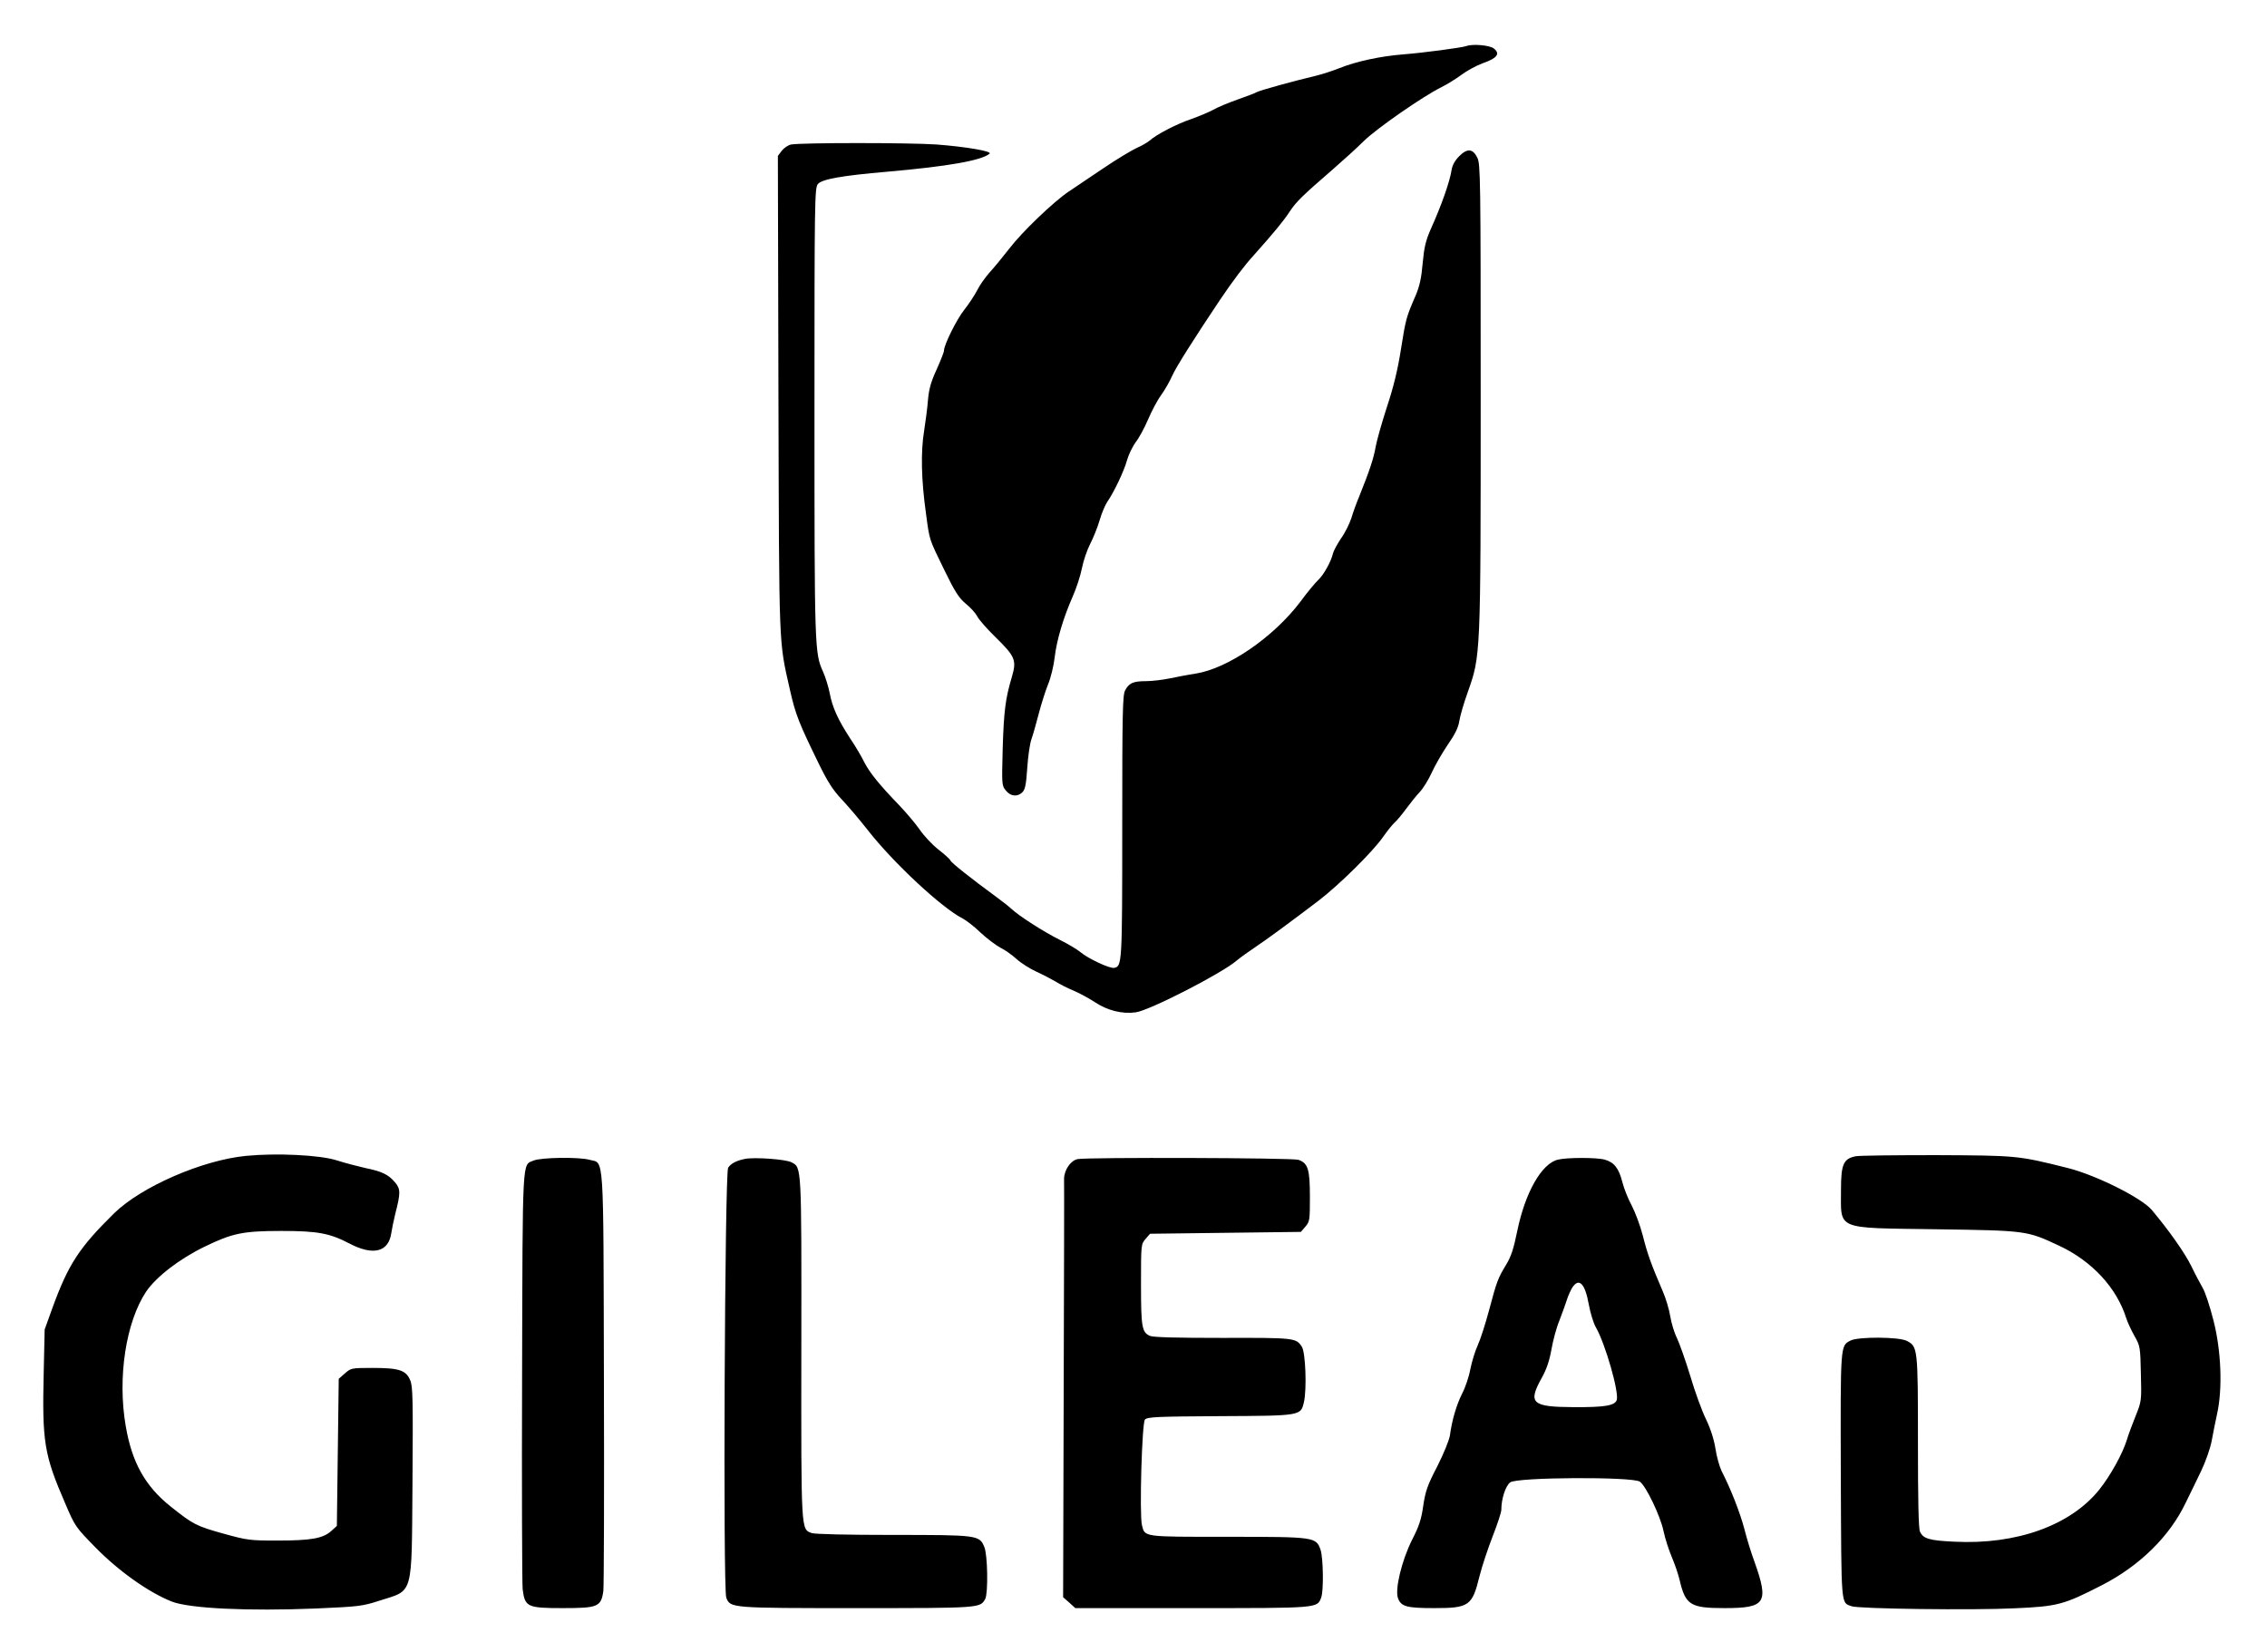
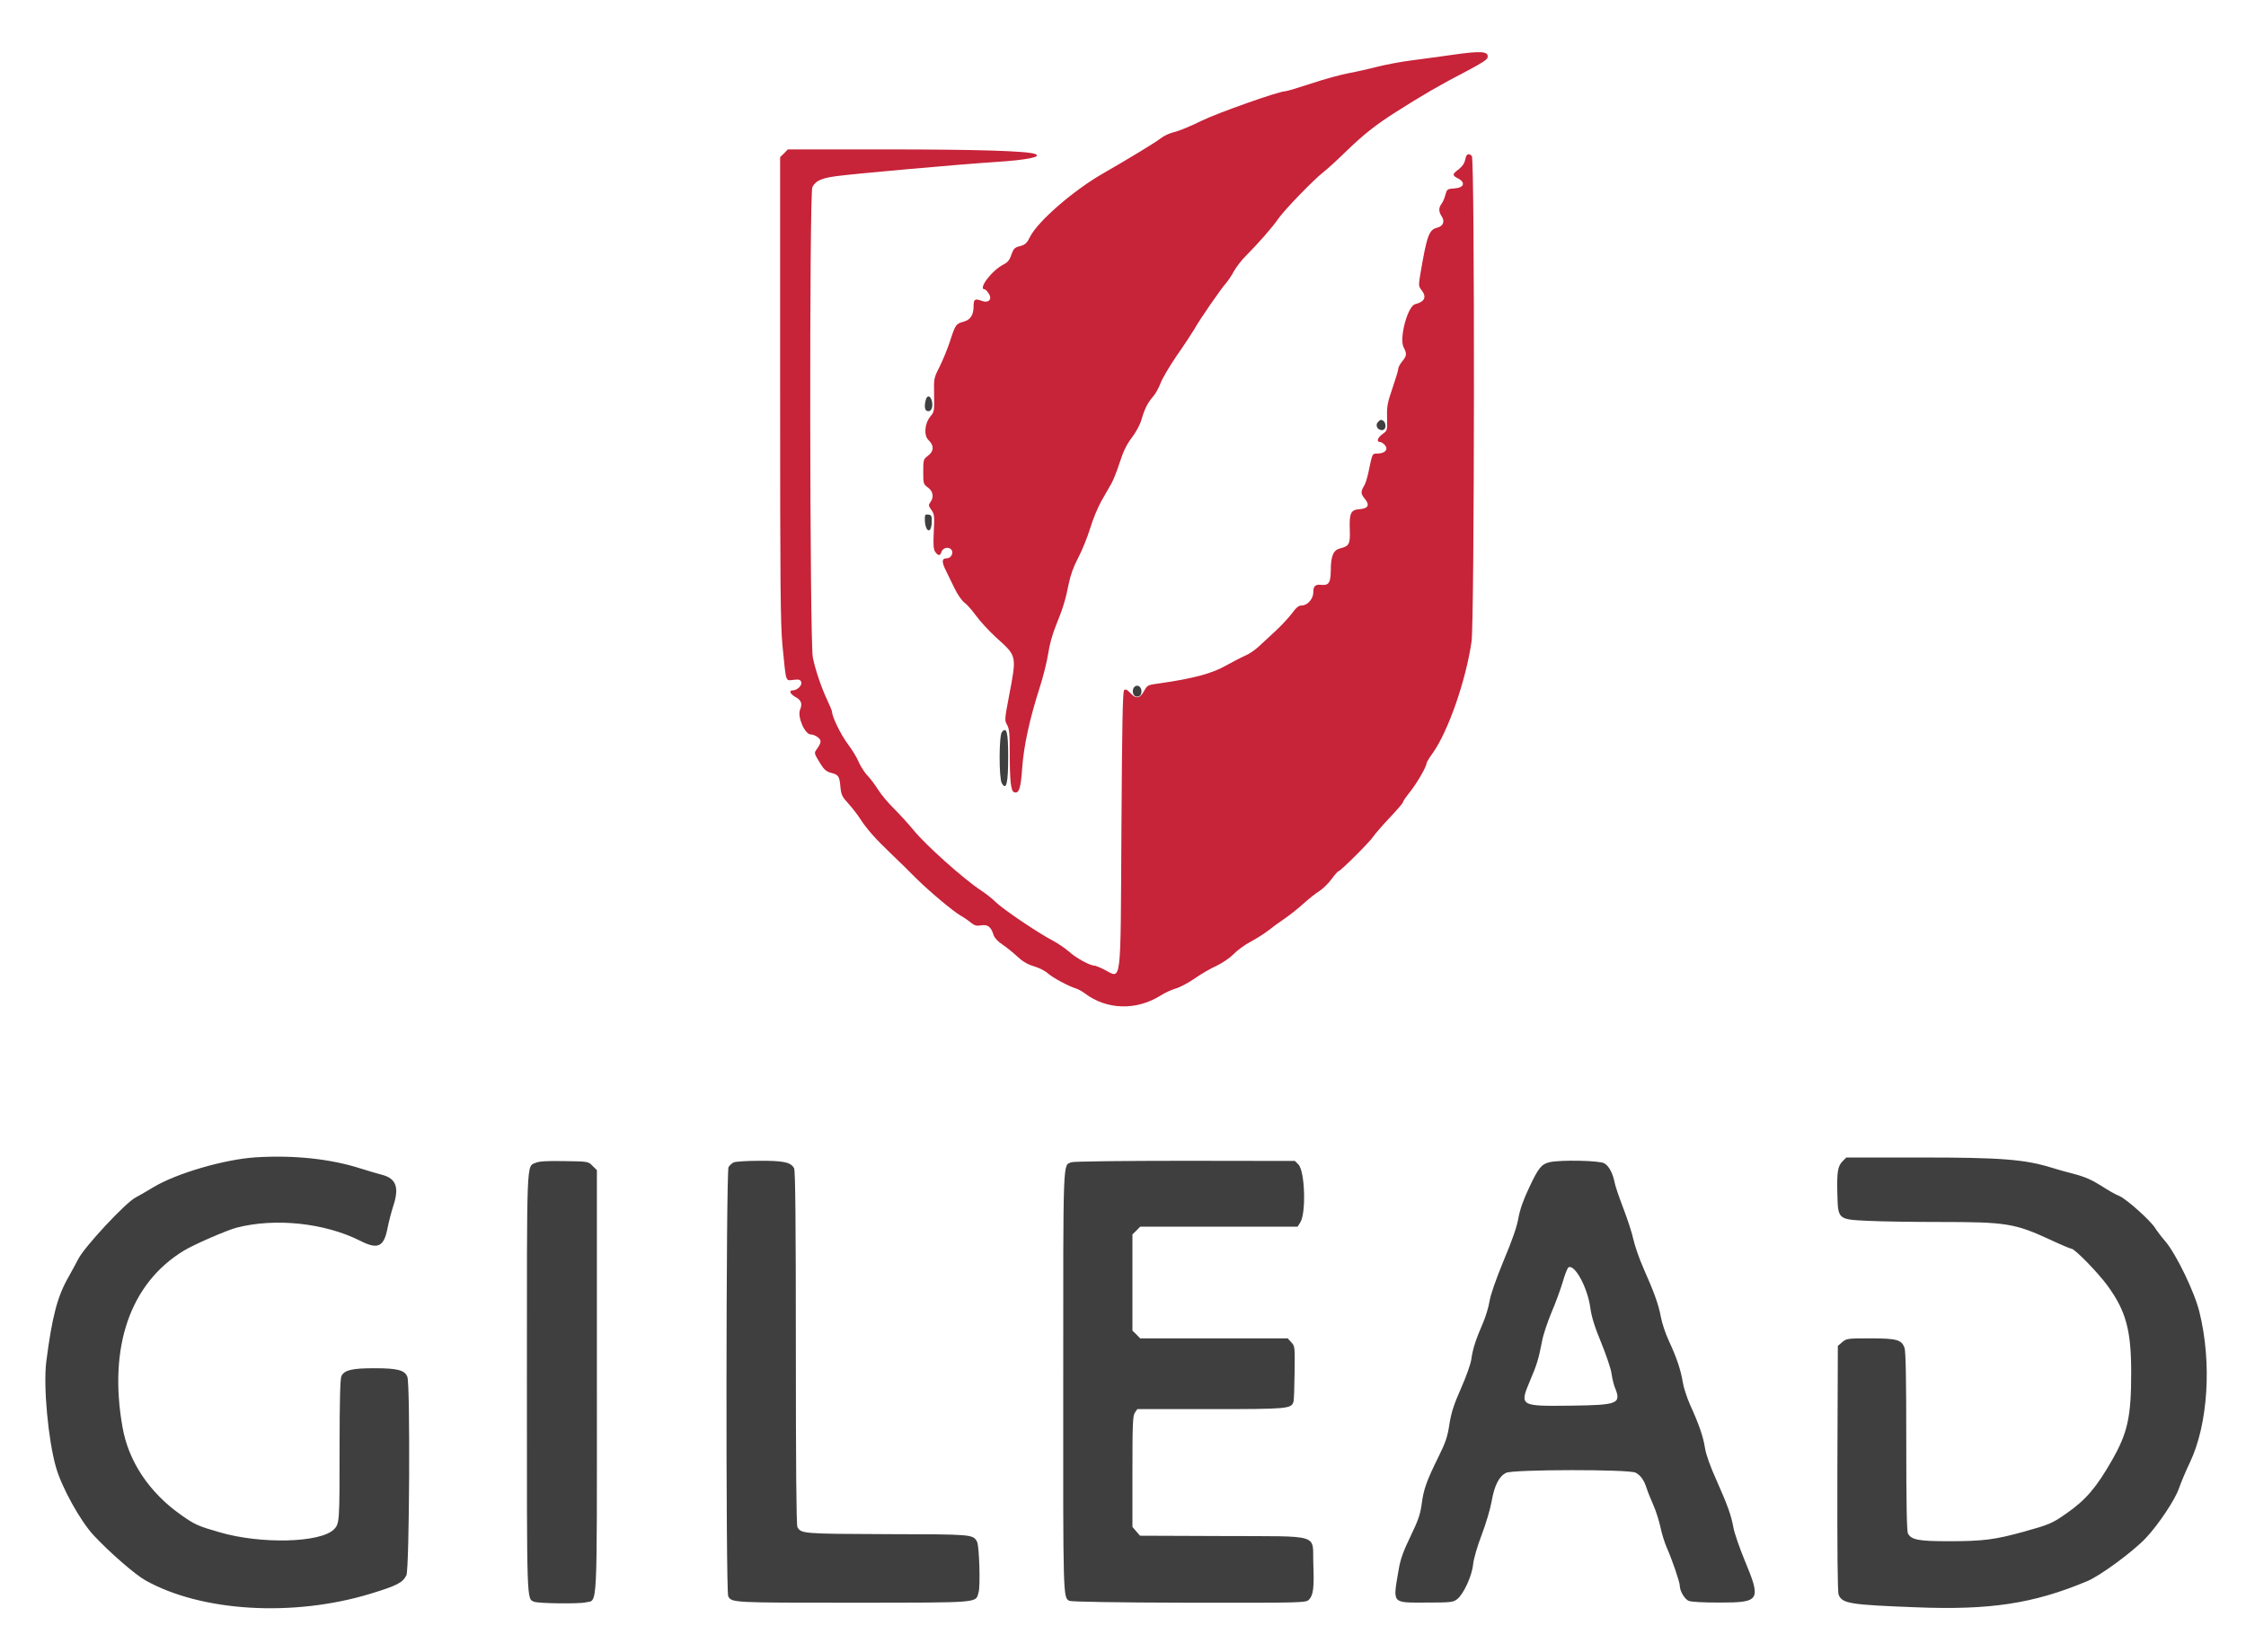
- <svg xmlns="http://www.w3.org/2000/svg" viewBox="0 0 1208 880">
-   <path d="M 781.5 24.5 C 779.3 25.4, 757.9 28.2, 747.5 29 C 735.3 30, 722.7 32.7, 713.5 36.4 C 710.2 37.7, 704.8 39.5, 701.5 40.3 C 688.1 43.5, 671.7 48.1, 669.9 49 C 668.9 49.6, 664.1 51.4, 659.3 53.1 C 654.5 54.8, 648.7 57.2, 646.5 58.5 C 644.3 59.7, 639.1 61.9, 634.9 63.4 C 627.1 66, 616.1 71.7, 612.5 75 C 611.4 75.9, 608.4 77.7, 605.8 78.8 C 603.2 80, 595.1 84.8, 587.9 89.7 C 580.7 94.5, 572.5 100.1, 569.6 102 C 561.5 107.4, 544.6 123.6, 537.8 132.5 C 534.4 136.9, 529.7 142.6, 527.4 145.1 C 525.1 147.7, 522 152, 520.7 154.7 C 519.3 157.4, 516.2 162.1, 513.9 165 C 509.8 170.1, 503 183.8, 503 186.9 C 503 187.7, 501.2 192.2, 499.1 196.9 C 496.1 203.4, 495 207.3, 494.5 213 C 494.2 217.1, 493.2 224.7, 492.4 229.8 C 490.6 240.8, 490.9 255.7, 493.4 273.5 C 495.4 288.4, 494.9 286.7, 503.2 303.8 C 508.9 315.5, 511 318.7, 514.6 321.7 C 517.1 323.7, 519.8 326.7, 520.7 328.4 C 521.5 330.1, 525.9 335.1, 530.4 339.5 C 541 349.9, 541.8 351.8, 539.2 360.7 C 535.8 372.1, 534.9 378.7, 534.3 399 C 533.8 418, 533.8 418.6, 535.9 421.2 C 538.5 424.5, 542.2 424.8, 544.8 422.2 C 546.3 420.7, 546.8 418, 547.4 409.1 C 547.8 403, 548.8 396, 549.7 393.7 C 550.5 391.4, 552.2 385.4, 553.5 380.4 C 554.8 375.4, 557 368.4, 558.4 364.9 C 559.9 361.4, 561.5 354.8, 562 350.3 C 563.1 341, 566.6 329.3, 571.6 317.9 C 573.5 313.7, 575.7 306.9, 576.5 302.9 C 577.3 298.8, 579.3 293, 580.9 289.9 C 582.5 286.8, 584.8 281.2, 585.9 277.4 C 587 273.6, 588.9 269.1, 590 267.5 C 593.6 262.3, 599 251, 600.6 245.1 C 601.5 242, 603.6 237.8, 605.2 235.6 C 606.9 233.5, 609.8 228.1, 611.7 223.7 C 613.6 219.2, 616.7 213.3, 618.7 210.6 C 620.7 207.8, 623.4 203.1, 624.7 200.1 C 626.7 195.6, 636.3 180.4, 650.3 159.5 C 657 149.6, 662.9 141.7, 668.2 135.9 C 679 123.8, 684.1 117.6, 687.4 112.5 C 690.9 107.3, 693.9 104.4, 710.5 90 C 715.9 85.3, 723.3 78.6, 726.9 75 C 733.7 68.4, 758.1 51.4, 768 46.5 C 771 45, 775.9 42, 778.7 39.9 C 781.6 37.7, 786.8 34.9, 790.1 33.7 C 797.8 31, 799.5 28.7, 796.1 25.9 C 794 24.1, 784.8 23.3, 781.5 24.5 M 421.6 77 C 420 77.3, 417.8 78.8, 416.6 80.3 L 414.5 83.1 414.8 210.3 C 415.2 348.2, 414.9 340.8, 420.9 367.5 C 423.9 380.9, 425.8 385.5, 436.3 407 C 441 416.6, 443.8 421, 448.5 426 C 451.9 429.6, 458.2 437, 462.5 442.5 C 476.1 459.9, 501.9 483.9, 513 489.5 C 514.9 490.5, 519.2 493.8, 522.5 497 C 525.8 500.1, 530.6 503.7, 533 505 C 535.5 506.2, 539.4 509, 541.7 511.1 C 544 513.2, 548.7 516.2, 552.2 517.8 C 555.7 519.4, 560.3 521.8, 562.5 523.1 C 564.7 524.5, 569 526.7, 572 527.9 C 575 529.2, 580.1 531.9, 583.3 534 C 590 538.5, 597.9 540.5, 605.2 539.5 C 612.5 538.5, 651 518.8, 659 511.9 C 660.9 510.3, 665.5 507, 669.1 504.6 C 674.7 500.9, 687.9 491.2, 702.6 480 C 713.6 471.6, 731.6 453.8, 737 446 C 739.1 443, 741.8 439.6, 743 438.5 C 744.3 437.4, 747.1 434, 749.3 431 C 751.5 428, 754.8 423.9, 756.6 422 C 758.4 420.1, 761.2 415.5, 762.9 411.8 C 764.5 408.2, 768.3 401.6, 771.3 397.1 C 775.3 391.4, 777.1 387.7, 777.6 384.3 C 778 381.7, 780 374.7, 782.1 368.9 C 789 349.4, 789 350, 789 210.8 C 789 95.4, 788.9 87.3, 787.2 84 C 784.8 79.2, 781.9 78.9, 777.6 83.2 C 775.3 85.5, 773.9 88, 773.5 90.6 C 772.5 97, 768 109.7, 762.4 122.1 C 759.7 128.3, 758.9 131.6, 758.1 140.2 C 757.4 148.2, 756.5 152.4, 754.3 157.6 C 749.3 169.1, 749.1 169.9, 746.5 186.2 C 744.8 197.1, 742.5 206.5, 739 217 C 736.3 225.3, 733.6 234.9, 733 238.3 C 732 244.1, 729.9 250.6, 724.3 264.5 C 722.9 267.8, 721 273, 720.1 276.1 C 719.1 279.1, 716.7 284, 714.6 286.9 C 712.6 289.9, 710.7 293.4, 710.3 294.9 C 709.3 299.3, 705.3 306.4, 702.5 309 C 701 310.4, 696.6 315.6, 692.9 320.7 C 678.6 339.6, 654.3 356.3, 637 359 C 633.4 359.5, 627.4 360.7, 623.5 361.5 C 619.6 362.3, 613.9 363, 610.7 363 C 603.8 363, 601.6 364, 599.5 368 C 598.2 370.5, 598 380.4, 598 440.7 C 598 513.8, 597.9 515, 593.7 515.8 C 591.4 516.3, 579.7 510.8, 575.7 507.4 C 574.1 506, 569 503, 564.6 500.8 C 556 496.5, 543.1 488.2, 539 484.4 C 537.6 483.1, 534.2 480.4, 531.3 478.3 C 517.1 467.9, 506.8 459.7, 506.4 458.5 C 506.1 457.8, 503.2 455.2, 500 452.7 C 496.8 450.2, 492.4 445.5, 490.2 442.3 C 488 439.1, 483.1 433.3, 479.4 429.4 C 468.5 418.1, 463.5 411.9, 460.6 406.3 C 459.2 403.4, 455.8 397.6, 453 393.5 C 446.5 383.5, 443.5 376.9, 442.1 369.3 C 441.4 365.8, 439.8 360.7, 438.5 357.8 C 434.1 348.1, 434 345.2, 434 219.9 C 434 107.4, 434.1 100.1, 435.8 98.1 C 437.9 95.5, 448.5 93.6, 472.9 91.5 C 505 88.7, 523.2 85.5, 527.3 81.9 C 528.9 80.6, 514.7 78.2, 499 77 C 484.2 76, 427.6 76, 421.6 77 M 131 616 C 107.7 618.3, 75.4 632.4, 60.9 646.5 C 42.2 664.9, 36.4 673.7, 27.8 697.4 L 23.8 708.5 23.3 731 C 22.4 768.6, 23.5 775.2, 34.7 801.1 C 40 813.5, 40.2 813.8, 51.1 824.9 C 63.4 837.4, 79.2 848.6, 91.5 853.5 C 100.9 857.2, 132.2 858.7, 168.5 857.2 C 191 856.2, 193.1 856, 202 853.1 C 220.6 847.1, 219.3 851.8, 219.8 789.9 C 220.1 745.9, 220 738.9, 218.6 735.6 C 216.4 730.2, 212.6 729, 198.5 729 C 187.2 729, 187 729.1, 183.8 731.9 L 180.5 734.8 180 774 L 179.5 813.2 176.4 816 C 172 819.9, 165.6 821, 147.6 821 C 133.2 821, 131.7 820.8, 119.4 817.4 C 104.6 813.3, 102.9 812.4, 91 802.9 C 77.4 792.1, 70.3 779.4, 67 760 C 62.5 734.1, 67.1 704.5, 77.9 688.3 C 83.3 680.4, 95.6 670.9, 109 664.4 C 123.8 657.2, 129.5 656, 150 656 C 169.2 656, 175.7 657.2, 186.2 662.7 C 198.8 669.3, 207 667.3, 208.5 657.2 C 208.8 655.2, 209.7 650.6, 210.6 647 C 213.5 635.7, 213.5 633.7, 210.5 630.1 C 206.9 625.9, 203.6 624.3, 194.8 622.5 C 190.8 621.6, 183.9 619.8, 179.5 618.4 C 170.5 615.5, 147.3 614.4, 131 616 M 988.8 616.2 C 982.3 617.5, 981 620.5, 981 634 C 981 655.8, 977.5 654.3, 1031.5 655.1 C 1080.2 655.8, 1079.9 655.8, 1097.3 663.9 C 1114.8 672.1, 1127.9 686.3, 1133 702.5 C 1133.7 704.7, 1135.7 709, 1137.4 712 C 1140.4 717.3, 1140.5 717.9, 1140.8 732.1 C 1141.2 746.6, 1141.1 746.8, 1138 754.6 C 1136.2 759, 1134.1 764.7, 1133.3 767.4 C 1131.1 774.6, 1124.6 786.4, 1118.6 793.9 C 1103.3 812.9, 1074.6 823.3, 1041.4 821.6 C 1028.1 821, 1024.8 820, 1023.1 816.3 C 1022.3 814.7, 1022 799.6, 1022 768.4 C 1022 718.5, 1021.9 717.6, 1016.1 714.6 C 1012 712.4, 990.2 712.3, 986.1 714.4 C 980.6 717.3, 980.7 715.9, 980.9 786.5 C 981.2 857.3, 980.9 853.9, 986.6 856 C 990.1 857.4, 1051.8 858.2, 1073.5 857.1 C 1096.5 856.1, 1099.7 855.2, 1120 844.8 C 1140.1 834.5, 1156.1 818.8, 1164.6 801 C 1167.2 795.8, 1171 787.9, 1173.1 783.5 C 1175.2 779.1, 1177.7 772.1, 1178.5 768 C 1179.2 763.9, 1180.6 757.4, 1181.4 753.5 C 1184.4 740.1, 1183.6 719.8, 1179.5 703.8 C 1177.6 696.2, 1175 688.4, 1173.7 686.3 C 1172.5 684.2, 1169.7 679, 1167.7 674.8 C 1164.2 667.7, 1155.9 655.9, 1146.6 644.8 C 1141.2 638.4, 1117 626.3, 1102 622.5 C 1075.3 615.8, 1074.9 615.8, 1031.8 615.6 C 1010 615.6, 990.6 615.8, 988.8 616.2 M 284.3 618.5 C 278.2 621.1, 278.5 614.7, 278.2 733 C 278 792.7, 278.2 843.9, 278.5 846.9 C 279.7 856.4, 280.9 857, 300 857 C 318.6 857, 320.3 856.3, 321.5 847.9 C 321.8 845.5, 322 794.5, 321.8 734.5 C 321.5 612, 322 620.2, 314.2 618.1 C 308.7 616.5, 288.2 616.8, 284.3 618.5 M 397 617.6 C 392.5 618.5, 389.5 620, 388 622.3 C 386.2 625, 385.2 846.7, 387 851.4 C 389.1 857, 389.4 857, 456.5 857 C 522.5 857, 522.3 857, 525 852.1 C 526.6 849, 526.3 828.6, 524.5 824.4 C 521.9 818.1, 521 818, 475.6 818 C 451.2 818, 434.1 817.6, 432.5 817 C 426.8 814.8, 426.9 817.2, 427 718.2 C 427.1 620.3, 427.2 622.2, 421.7 619.4 C 418.7 617.8, 402.2 616.6, 397 617.6 M 574.3 617.7 C 570.5 618.4, 567 623.6, 567 628.3 C 567.1 630.6, 567 681.7, 566.8 741.8 L 566.5 851.2 569.8 854.1 L 573 857 635.1 857 C 702.7 857, 701.9 857.1, 704 851.4 C 705.4 847.9, 705.1 830.2, 703.7 826 C 701.3 819.1, 700.8 819, 654.2 819 C 608.8 819, 610.1 819.2, 608.5 812.8 C 607.1 807.1, 608.5 758.1, 610.1 756.5 C 611.5 755.1, 616.5 754.9, 650.1 754.7 C 693.4 754.5, 693.1 754.5, 694.8 747.3 C 696.4 740.4, 695.7 720.7, 693.7 717.7 C 690.6 713, 690 712.9, 651.6 713 C 626.6 713, 614.4 712.7, 612.7 711.9 C 608.5 710, 608 707.3, 608 684.5 C 608 663.3, 608 663.1, 610.4 660.3 L 612.8 657.5 653 657 L 693.2 656.5 695.6 653.7 C 697.9 651, 698 650.2, 698 637.9 C 698 623.1, 697 619.9, 691.9 618.1 C 688.8 617, 579.7 616.7, 574.3 617.7 M 830.2 618 C 821.5 620, 812.7 635.5, 808.5 656 C 806.5 665.7, 805.2 669.7, 802.5 674.1 C 798.2 681.2, 797.6 682.7, 793.4 698.5 C 791.5 705.6, 788.8 714, 787.4 717 C 786 720, 784.3 725.7, 783.5 729.6 C 782.8 733.6, 780.8 739.5, 779.1 742.7 C 776.1 748.7, 773.7 756.8, 772.6 765 C 772.2 767.5, 769.3 774.7, 765.9 781.4 C 760.6 791.6, 759.6 794.5, 758.4 802.4 C 757.4 809.6, 756.2 813.3, 752.5 820.5 C 746.9 831.6, 743.1 847.4, 745 851.9 C 746.7 856.2, 749.7 857, 764.3 857 C 782.9 857, 784.5 855.8, 788.4 839.9 C 789.7 834.7, 792.9 825.1, 795.4 818.7 C 797.9 812.3, 800 806, 800 804.6 C 800 798.8, 802.2 792, 804.7 790 C 808.2 787.2, 869.9 786.9, 873.8 789.6 C 877.1 791.9, 884.7 807.8, 886.4 815.8 C 887.2 819.7, 889.2 825.9, 890.8 829.7 C 892.4 833.4, 894.3 839, 895 842 C 898.1 855.3, 900.7 857, 918.8 857 C 940.9 857, 942.7 854.3, 934.9 832.3 C 933.1 827.5, 930.7 819.6, 929.5 814.8 C 927.3 806.4, 922.3 793.5, 917.4 784 C 916.2 781.5, 914.7 776.1, 914.1 772 C 913.3 767.1, 911.6 761.6, 909 756.2 C 906.8 751.7, 903 741.2, 900.6 733 C 898.1 724.8, 894.9 715.9, 893.6 713.1 C 892.2 710.4, 890.6 705.1, 890 701.4 C 889.4 697.7, 887.6 691.7, 886 688.1 C 880.1 674.4, 877.8 668.2, 875.4 658.5 C 874 653.1, 871.3 645.9, 869.5 642.5 C 867.7 639.2, 865.4 633.6, 864.5 630 C 862.6 622.5, 860.1 619.4, 855.1 618 C 850.9 616.8, 835 616.8, 830.2 618 M 837.8 686.2 C 837 687.5, 835.7 690.3, 835 692.5 C 834.3 694.7, 832.5 699.7, 831 703.6 C 829.4 707.4, 827.5 714.5, 826.7 719.2 C 825.6 725.3, 824.1 729.7, 821.6 734.2 C 814 747.8, 816.2 749.8, 838.5 749.9 C 855.1 750, 860.5 749.1, 861.5 746.1 C 862.8 741.9, 855.4 716.1, 850.4 707.4 C 849.1 705.2, 847.4 699.6, 846.6 695.1 C 844.6 684, 841.4 680.7, 837.8 686.2" fill="currentColor" fill-rule="evenodd" />
+ <svg xmlns="http://www.w3.org/2000/svg" viewBox="0 0 1428 1050">
+   <path d="M 588.6 254.3 C 587.6 258, 587.9 260.8, 589.4 261.3 C 591.8 262.2, 593.3 259.4, 592.6 255.5 C 591.8 251.6, 589.5 250.8, 588.6 254.3 M 875.9 268.6 C 874.3 270.6, 875.9 273.5, 878.6 273.5 C 882.1 273.5, 881.4 267.1, 877.9 267 C 877.5 267, 876.7 267.7, 875.9 268.6 M 588 329.9 C 588 338.3, 592.2 340.2, 592.4 331.8 C 592.5 328.1, 592.2 327.5, 590.3 327.2 C 588.3 326.9, 588 327.3, 588 329.9 M 720.5 437.9 C 719.7 440.5, 720.9 443, 723 443 C 724 443, 725.1 442.3, 725.4 441.4 C 726.4 438.9, 725.1 436, 723 436 C 722 436, 720.9 436.8, 720.5 437.9 M 637 465.5 C 635.1 467.8, 635.1 494.6, 636.9 497.9 C 639.8 503.1, 641 498.1, 641 481.4 C 641 465.6, 640.1 461.8, 637 465.5 M 162.5 735.9 C 142.6 737.2, 112.4 746, 97.7 754.8 C 93.2 757.5, 88.1 760.5, 86.3 761.4 C 79.9 764.6, 53.7 792.8, 49.8 800.5 C 48.7 802.7, 45.8 807.9, 43.5 812.1 C 36.5 824.3, 33.1 837.2, 29.4 866 C 27.5 881.5, 30.6 915.5, 35.6 933 C 39.3 945.9, 51 967, 59.5 976.2 C 69.5 986.9, 85.7 1001.1, 92.5 1004.9 C 128.2 1024.9, 186.5 1028.3, 235.5 1013.4 C 252.6 1008.2, 256.1 1006.3, 258.4 1001.6 C 260.3 997.6, 260.9 880.4, 259 875.5 C 257.4 871.2, 252.7 870, 238 870 C 224 870, 219.1 871.1, 217.1 874.9 C 216.3 876.3, 215.9 890.5, 215.9 920.2 C 215.9 967.9, 215.9 968.8, 212.3 972.5 C 203.7 981, 165.9 982, 139.6 974.3 C 126 970.4, 123.9 969.5, 115 963.2 C 94.9 949, 81.7 929.3, 77.9 907.5 C 68.8 856.4, 82.8 816, 116.8 795.3 C 123.1 791.4, 144.3 782.2, 150.5 780.6 C 175 774.3, 206.4 777.6, 228.9 788.9 C 240.2 794.7, 244.1 792.9, 246.4 780.9 C 247.2 776.9, 248.8 770.7, 249.9 767.3 C 254 755.1, 252 749.4, 242.9 747 C 240.5 746.4, 234.4 744.6, 229.3 743 C 209.9 736.8, 186.8 734.4, 162.5 735.9 M 1171.5 738.4 C 1168.4 741.5, 1167.8 745.4, 1168.2 759.5 C 1168.6 775.5, 1168.6 775.4, 1188.1 776.3 C 1196 776.7, 1216.2 777, 1233 777 C 1276 777, 1281 777.9, 1303.8 788.4 C 1310.4 791.5, 1316.4 794, 1317 794 C 1319.1 794, 1334 809.3, 1340.1 817.7 C 1351.7 833.7, 1355 845.8, 1355 872.8 C 1355 900.9, 1352.8 911, 1342.8 928.5 C 1333 945.7, 1326.1 953.8, 1314 962.2 C 1304.8 968.7, 1303 969.4, 1286.9 973.9 C 1268.5 979, 1260.9 980, 1238.9 980 C 1219.8 980, 1215.2 979.1, 1213.1 975.1 C 1212.3 973.8, 1212 955.2, 1212 916.7 C 1212 878, 1211.7 859.3, 1210.9 857.1 C 1209.1 851.9, 1206 851, 1189.1 851 C 1174.7 851, 1174 851.1, 1171.3 853.4 L 1168.5 855.8 1168.2 933.7 C 1168.1 986.2, 1168.3 1012.3, 1169 1014 C 1171.3 1019.6, 1175.8 1020.4, 1218 1022 C 1265.2 1023.9, 1292.8 1019.7, 1326.8 1005.5 C 1335.2 1002.1, 1356.3 986.5, 1364.3 978 C 1372.3 969.5, 1383 953.5, 1385.4 946.3 C 1386.7 942.6, 1389.8 935.2, 1392.3 930 C 1403.9 905.7, 1406.4 866.6, 1398.4 834.3 C 1395.3 821.5, 1383.6 797.4, 1376.7 789.3 C 1374.2 786.4, 1371.3 782.6, 1370.2 780.8 C 1367.2 776, 1352 762.4, 1347.5 760.5 C 1345.3 759.7, 1340.1 756.7, 1335.8 753.9 C 1330.1 750.3, 1325.6 748.3, 1318.8 746.5 C 1313.7 745.2, 1307.3 743.4, 1304.5 742.5 C 1287.4 737.2, 1272.3 736, 1221.7 736 L 1173.9 736 1171.5 738.4 M 340.5 739.4 C 334.7 741.9, 335 735.3, 335 879.1 C 335 1021.4, 334.8 1016.5, 339.7 1018.5 C 342.5 1019.6, 368 1019.9, 372.3 1018.9 C 380.1 1016.9, 379.5 1028.9, 379.5 878.3 L 379.5 744 376.7 741.3 C 374 738.5, 373.9 738.5, 358.7 738.3 C 347.6 738.1, 342.7 738.4, 340.5 739.4 M 466.5 739.1 C 465.3 739.7, 463.9 741, 463.2 742.1 C 461.6 744.7, 461.4 1012, 463 1015 C 465.2 1019.1, 465.6 1019.1, 542.3 1019.1 C 624.8 1019, 620.2 1019.4, 622.2 1012.4 C 623.4 1008.2, 622.6 982.9, 621.2 980.3 C 618.6 975.6, 618.4 975.6, 564 975.5 C 510.4 975.3, 509.3 975.2, 507 971 C 506.3 969.8, 506 931.5, 506 857 C 506 778.6, 505.7 744.3, 504.9 742.9 C 502.9 739, 498.1 738, 482.8 738.1 C 474.9 738.1, 467.6 738.6, 466.5 739.1 M 681.3 739 C 675.7 741.3, 676 733, 676 878.8 C 675.9 1016.9, 675.9 1015.8, 679.9 1017.9 C 681 1018.5, 709.6 1019, 756 1019.1 C 828.8 1019.2, 830.3 1019.1, 832.2 1017.2 C 835 1014.4, 835.6 1009.6, 835 994.3 C 834.3 974.9, 841 977, 777.6 976.7 L 724.8 976.5 722.4 973.7 L 720 970.9 720 935.7 C 720 905.4, 720.2 900.1, 721.6 898.2 L 723.1 896 769.6 896 C 818.9 896, 821 895.8, 822.4 891.3 C 822.7 890.3, 823 882, 823.1 872.7 C 823.3 856.4, 823.3 855.9, 821 853.5 L 818.7 851 771.8 851 L 724.9 851 722.5 848.5 L 720 846.1 720 815.5 L 720 784.9 722.5 782.5 L 724.9 780 774.9 780 L 825 780 826.7 777.3 C 830.5 771.5, 829.7 744.6, 825.5 740.4 L 823.3 738.2 753.4 738.1 C 714.2 738.1, 682.5 738.5, 681.3 739 M 985.2 739 C 980.1 740.2, 978.1 742.6, 972.3 755 C 968.5 763, 966.4 769, 965.4 774.5 C 964.5 779.9, 961.4 788.8, 956 801.6 C 951 813.8, 947.7 823.2, 947 827.6 C 946.4 831.3, 944.5 837.5, 942.8 841.4 C 938.4 851.5, 936.3 857.9, 935.5 864.1 C 935.1 867.2, 932.3 875.1, 928.9 882.8 C 924.3 893.2, 922.7 898.2, 921.5 905.8 C 920.3 913.8, 919 917.4, 914.5 926.5 C 907 941.7, 905.1 947, 903.9 956.4 C 903 963, 901.7 966.7, 896.8 976.9 C 892.2 986.4, 890.4 991.4, 889.3 997.9 C 885.5 1020.2, 884.5 1019, 907 1019 C 922.5 1019, 923.9 1018.8, 926.4 1016.9 C 930.6 1013.6, 935.9 1002, 936.6 994.7 C 937 991, 939.2 983.4, 942.1 975.8 C 944.8 968.7, 947.6 959.2, 948.4 954.5 C 950.2 944.4, 953.1 938.7, 957.6 936.5 C 962.2 934.3, 1035.6 934.2, 1039.9 936.4 C 1043.2 938.2, 1045.2 941, 1047 946.5 C 1047.7 948.7, 1049.6 953.4, 1051.2 957 C 1052.8 960.6, 1054.8 966.9, 1055.7 971 C 1056.5 975.1, 1058.4 981, 1059.7 984 C 1063 991.4, 1068 1005.9, 1068 1008.3 C 1068 1011.6, 1071 1016.7, 1073.6 1017.9 C 1075.2 1018.6, 1082.6 1019, 1093.4 1019 C 1119.1 1019, 1119.9 1017.7, 1109.2 992 C 1105.9 984, 1102.7 974.7, 1102.1 971.3 C 1100.6 963.2, 1098.5 957.4, 1091.2 940.9 C 1087.3 932.3, 1084.7 924.9, 1084 920.6 C 1082.9 913.4, 1080.1 905.4, 1074.4 892.9 C 1072.5 888.5, 1070.4 882.2, 1069.9 878.8 C 1068.6 871, 1066 863.2, 1061.1 852.7 C 1059 848.2, 1056.7 841.4, 1056 837.5 C 1054.5 829.5, 1051.9 822.2, 1044.9 806.4 C 1042.2 800.3, 1039.4 792.1, 1038.5 788.1 C 1037.7 784.2, 1034.8 775.3, 1032.1 768.3 C 1029.4 761.2, 1026.9 753.9, 1026.6 752 C 1025.4 746, 1023 741.4, 1020 739.7 C 1017 737.9, 992 737.4, 985.2 739 M 997.2 805.9 C 996.6 806.3, 994.9 810.4, 993.6 815.1 C 992.2 819.8, 989 828.6, 986.4 834.6 C 983.9 840.6, 981.1 848.9, 980.4 853 C 978.2 864.2, 977.2 867.6, 972.8 877.9 C 966 894.1, 966.2 894.2, 998.9 893.8 C 1029.1 893.4, 1031 892.6, 1026.6 881.9 C 1025.9 880, 1025 876.2, 1024.6 873.4 C 1024.3 870.6, 1021.3 861.8, 1018.1 853.9 C 1013.8 843.6, 1011.9 837.2, 1011.1 831.5 C 1009.4 818.7, 1001.1 803.5, 997.2 805.9" fill="#3f3f3f" fill-rule="evenodd" />
+   <path d="M 922.5 35 C 915.9 35.9, 904.6 37.5, 897.5 38.4 C 890.4 39.3, 880.5 41.2, 875.5 42.5 C 870.5 43.8, 862.5 45.6, 857.6 46.5 C 852.8 47.4, 842 50.3, 833.7 53.1 C 825.5 55.8, 818.1 58, 817.3 58 C 813.1 58, 774.1 71.8, 763.5 77 C 756.9 80.3, 749.3 83.4, 746.5 84 C 743.8 84.6, 739.9 86.4, 737.9 88 C 734.8 90.5, 717.3 101.1, 701.3 110.3 C 682.7 120.9, 660 140.6, 655 150.4 C 652.9 154.6, 651.9 155.6, 648.5 156.5 C 645 157.4, 644.4 158.1, 643 162 C 641.9 165.4, 640.6 166.9, 638 168.2 C 630.6 171.9, 621.5 184, 626.1 184 C 626.6 184, 627.7 185.2, 628.6 186.6 C 631.1 190.4, 628.5 193, 623.9 191.2 C 619.8 189.7, 619 190.3, 619 194.8 C 619 200.3, 617 203.3, 612.8 204.5 C 607.8 205.9, 607.5 206.2, 604.1 216.7 C 602.5 221.7, 599.4 229.1, 597.4 233.2 C 593.7 240.4, 593.7 240.6, 593.9 251.1 C 594.1 261, 594 261.9, 591.7 264.6 C 587.8 269.2, 587.2 276.9, 590.4 279.9 C 594 283.3, 593.8 287, 590 289.8 C 587.1 292, 587 292.3, 587 300 C 587 307.6, 587.1 307.9, 590 310 C 593.3 312.4, 593.9 316.2, 591.5 319.4 C 590.2 321.1, 590.3 321.6, 592.2 324.3 C 594.1 327, 594.2 328.1, 593.7 338 C 593.3 346.6, 593.5 349.2, 594.6 350.9 C 596.5 353.5, 597.7 353.6, 598.5 351.1 C 599.3 348.4, 602.8 347.4, 604.7 349.3 C 606.6 351.2, 604.8 355, 602 355 C 598.8 355, 598.6 357, 601.2 362.4 C 602.6 365.2, 605.2 370.5, 607 374.3 C 608.8 378, 611.5 381.9, 613.1 383.1 C 614.7 384.2, 618 388, 620.5 391.4 C 623 394.9, 628.8 401.2, 633.5 405.5 C 646.7 417.4, 646.5 416.6, 641.4 443.3 C 638.7 457.4, 638.7 458.2, 640.3 460.9 C 641.7 463.3, 642 466.5, 642 478.8 C 642 496.3, 642.7 503, 644.7 503.7 C 647.8 504.9, 649 501.6, 649.9 488.5 C 650.9 474.2, 654.6 457.3, 661 437.3 C 663.2 430.6, 665.6 420.9, 666.4 415.8 C 667.2 410.1, 669.2 403, 671.3 397.9 C 675.8 386.9, 677.5 381.3, 679.5 371.2 C 680.6 365.7, 682.6 360.2, 685.5 354.7 C 687.9 350.2, 691.3 341.8, 693.1 336 C 694.8 330.2, 698.1 322.4, 700.3 318.5 C 702.5 314.6, 705.3 309.7, 706.6 307.5 C 707.9 305.3, 710.3 299.1, 712 293.8 C 714.3 286.7, 716.4 282.5, 719.6 278.3 C 722.2 274.9, 724.7 270.3, 725.7 267 C 727.7 260.1, 729.5 256.4, 733 252.3 C 734.6 250.6, 736.7 246.7, 737.9 243.6 C 739 240.6, 743.7 232.7, 748.2 226.1 C 752.8 219.6, 757.7 212, 759.3 209.4 C 762.7 203.2, 776.8 182.9, 779.7 179.8 C 780.8 178.5, 783 175.3, 784.5 172.5 C 786 169.8, 789.5 165.2, 792.4 162.4 C 799.6 155.2, 809.3 144.2, 812.8 139 C 816.5 133.6, 834.7 114.8, 841.1 109.7 C 843.7 107.7, 850.3 101.7, 855.8 96.3 C 866.6 85.8, 874.5 79.5, 887.4 71.3 C 903.8 60.8, 916.3 53.6, 932.9 45 C 941.3 40.6, 945.6 37.9, 945.8 36.6 C 946.6 32.5, 941.9 32.2, 922.5 35 M 498.5 97.5 L 496 99.9 496 247.2 C 496 372.2, 496.2 396.9, 497.5 410.5 C 499.9 434.7, 499.3 432.8, 504.4 432.3 C 507.9 431.9, 508.8 432.1, 509.4 433.6 C 510.2 435.8, 506.9 439, 503.9 439 C 501.4 439, 502.4 441.3, 505.6 443.1 C 509.4 445.1, 510.3 447.4, 508.7 451.2 C 506.8 455.7, 511.7 467, 515.5 467 C 516.7 467, 518.8 467.8, 520.1 468.9 C 522.5 470.8, 522.3 472.3, 518.8 477.1 C 517.6 478.9, 517.8 479.4, 521.8 485.9 C 523.8 489.2, 525.5 490.6, 528 491.3 C 533.1 492.6, 533.7 493.4, 534.3 500 C 534.8 505.4, 535.3 506.5, 539.6 511.2 C 542.2 514.1, 545.5 518.4, 547 520.8 C 551.1 527.1, 556.4 533.2, 566.5 542.8 C 571.5 547.6, 578.7 554.6, 582.5 558.5 C 591 566.9, 605.9 579.4, 610.9 582.3 C 612.9 583.4, 615.8 585.4, 617.3 586.7 C 619.6 588.5, 620.9 588.9, 623.8 588.4 C 628 587.7, 630.1 589.3, 631.7 594.5 C 632.3 596.4, 634.4 598.6, 637.2 600.5 C 639.8 602.2, 644.1 605.7, 646.8 608.2 C 650.2 611.4, 653.3 613.2, 657.3 614.4 C 660.4 615.3, 664.5 617.3, 666.2 618.9 C 669.5 621.8, 679.4 627.1, 684 628.5 C 685.4 628.9, 688 630.3, 689.8 631.7 C 703.8 642.2, 722.6 642.7, 738.1 632.9 C 740.6 631.3, 744.9 629.3, 747.7 628.5 C 750.4 627.7, 755.8 624.8, 759.7 622.1 C 763.5 619.4, 769.7 615.8, 773.3 614.2 C 777.1 612.4, 781.7 609.3, 784.2 606.8 C 786.6 604.3, 791.6 600.6, 795.5 598.6 C 799.4 596.5, 804.3 593.3, 806.5 591.6 C 808.7 589.8, 813.2 586.5, 816.5 584.3 C 819.8 582, 825.2 577.8, 828.5 574.8 C 831.8 571.8, 836.4 568.1, 838.8 566.6 C 841.1 565.2, 844.6 561.7, 846.6 559 C 848.6 556.2, 850.6 554, 851 554 C 852.2 554, 871.3 535, 873.3 531.7 C 874.3 530.2, 878.9 524.9, 883.5 520 C 888.2 515.1, 892 510.6, 892 510.1 C 892 509.5, 894 506.6, 896.5 503.5 C 900.7 498.3, 907 487.5, 907 485.3 C 907 484.8, 908.7 481.9, 910.9 478.9 C 920.8 465, 932 432.7, 935.6 408 C 937.5 394.9, 937.7 101.1, 935.8 99.2 C 933.7 97.1, 932.2 97.9, 931.6 101.5 C 931.1 103.8, 929.8 105.8, 927.5 107.6 C 923.2 110.8, 923.2 111.5, 927.1 113.5 C 932 116.1, 930.8 119.4, 924.8 119.8 C 920.2 120.1, 920 120.3, 919 123.8 C 918.5 125.9, 917.4 128.4, 916.6 129.5 C 914.6 132.1, 914.6 134.5, 916.6 137.5 C 918.8 140.8, 917.6 143.8, 913.7 144.8 C 908.5 146.1, 907.2 149.7, 902.9 175.2 C 901.9 181.5, 901.9 182.1, 903.9 184.6 C 907.2 188.9, 905.8 191.9, 899.8 193.4 C 895 194.5, 889.5 215.1, 892.4 220.8 C 894.6 225, 894.4 226.3, 891.5 229.8 C 890.1 231.5, 889 233.6, 889 234.6 C 889 235.5, 887.3 241.1, 885.3 246.9 C 882.1 256.2, 881.7 258.5, 881.9 265.6 C 882.1 273.7, 882.1 273.8, 879 276 C 875.9 278.2, 875 281, 877.3 281 C 878.1 281, 879.5 281.9, 880.5 283 C 882.9 285.7, 880.7 288.3, 875.9 288.4 C 872.3 288.5, 872.7 287.8, 870 300.5 C 869.3 303.8, 868.2 307.4, 867.5 308.5 C 865 312.7, 865.1 313.9, 867.7 317.1 C 871.1 321.2, 870 323.4, 864.1 323.8 C 858.8 324.2, 857.8 326.4, 858.2 337.1 C 858.5 345.9, 857.8 347.3, 852 348.7 C 847.7 349.8, 846.1 353.5, 846.1 363.1 C 846 370.5, 844.8 372.3, 840.3 371.9 C 836.3 371.4, 835 372.6, 835 376.6 C 835 380.8, 831.3 385, 827.6 385 C 825.7 385, 824.1 386.3, 821.2 390.3 C 819 393.1, 814.4 398.1, 810.9 401.3 C 807.4 404.5, 802.6 408.9, 800.3 411.1 C 798 413.3, 794.1 415.9, 791.7 416.9 C 789.2 418, 783.6 420.9, 779.1 423.4 C 770.7 428.2, 758.4 431.5, 738 434.4 C 729.7 435.5, 729.5 435.6, 727.5 439.2 C 724.8 444.2, 722.4 444.6, 718.8 440.8 C 716.5 438.4, 715.6 438, 714.7 438.9 C 713.8 439.8, 713.4 461.3, 713 527.9 C 712.4 629.4, 713.3 622.2, 702 616.5 C 699.3 615.1, 696.5 614, 695.8 614 C 693 614, 683.9 609, 679.8 605.2 C 677.4 603.1, 672.6 599.8, 669 597.9 C 659.7 593, 638.2 578.5, 633.3 573.8 C 631 571.5, 626.7 568.1, 623.6 566.1 C 612.5 558.8, 588.3 537.1, 580.8 527.8 C 578 524.4, 572.6 518.4, 568.8 514.6 C 564.9 510.8, 560.2 505.2, 558.3 502.1 C 556.3 499, 553.3 494.9, 551.4 493 C 549.6 491.1, 547.2 487.3, 546 484.6 C 544.9 481.8, 541.7 476.6, 538.9 472.9 C 534.5 467, 529 455.6, 529 452.6 C 529 452, 527.6 448.6, 525.9 445 C 522.3 437.4, 518.4 426, 516.8 418.1 C 514.8 408.3, 514.5 122.9, 516.5 119 C 518.5 115.1, 521.9 113.4, 531 112.1 C 540.4 110.7, 611 104.4, 633 103 C 653.2 101.7, 662.9 99.7, 658.1 97.9 C 653.2 96, 621.3 95, 562.2 95 L 500.9 95 498.5 97.5" fill="#c72339" fill-rule="evenodd" />
</svg>
